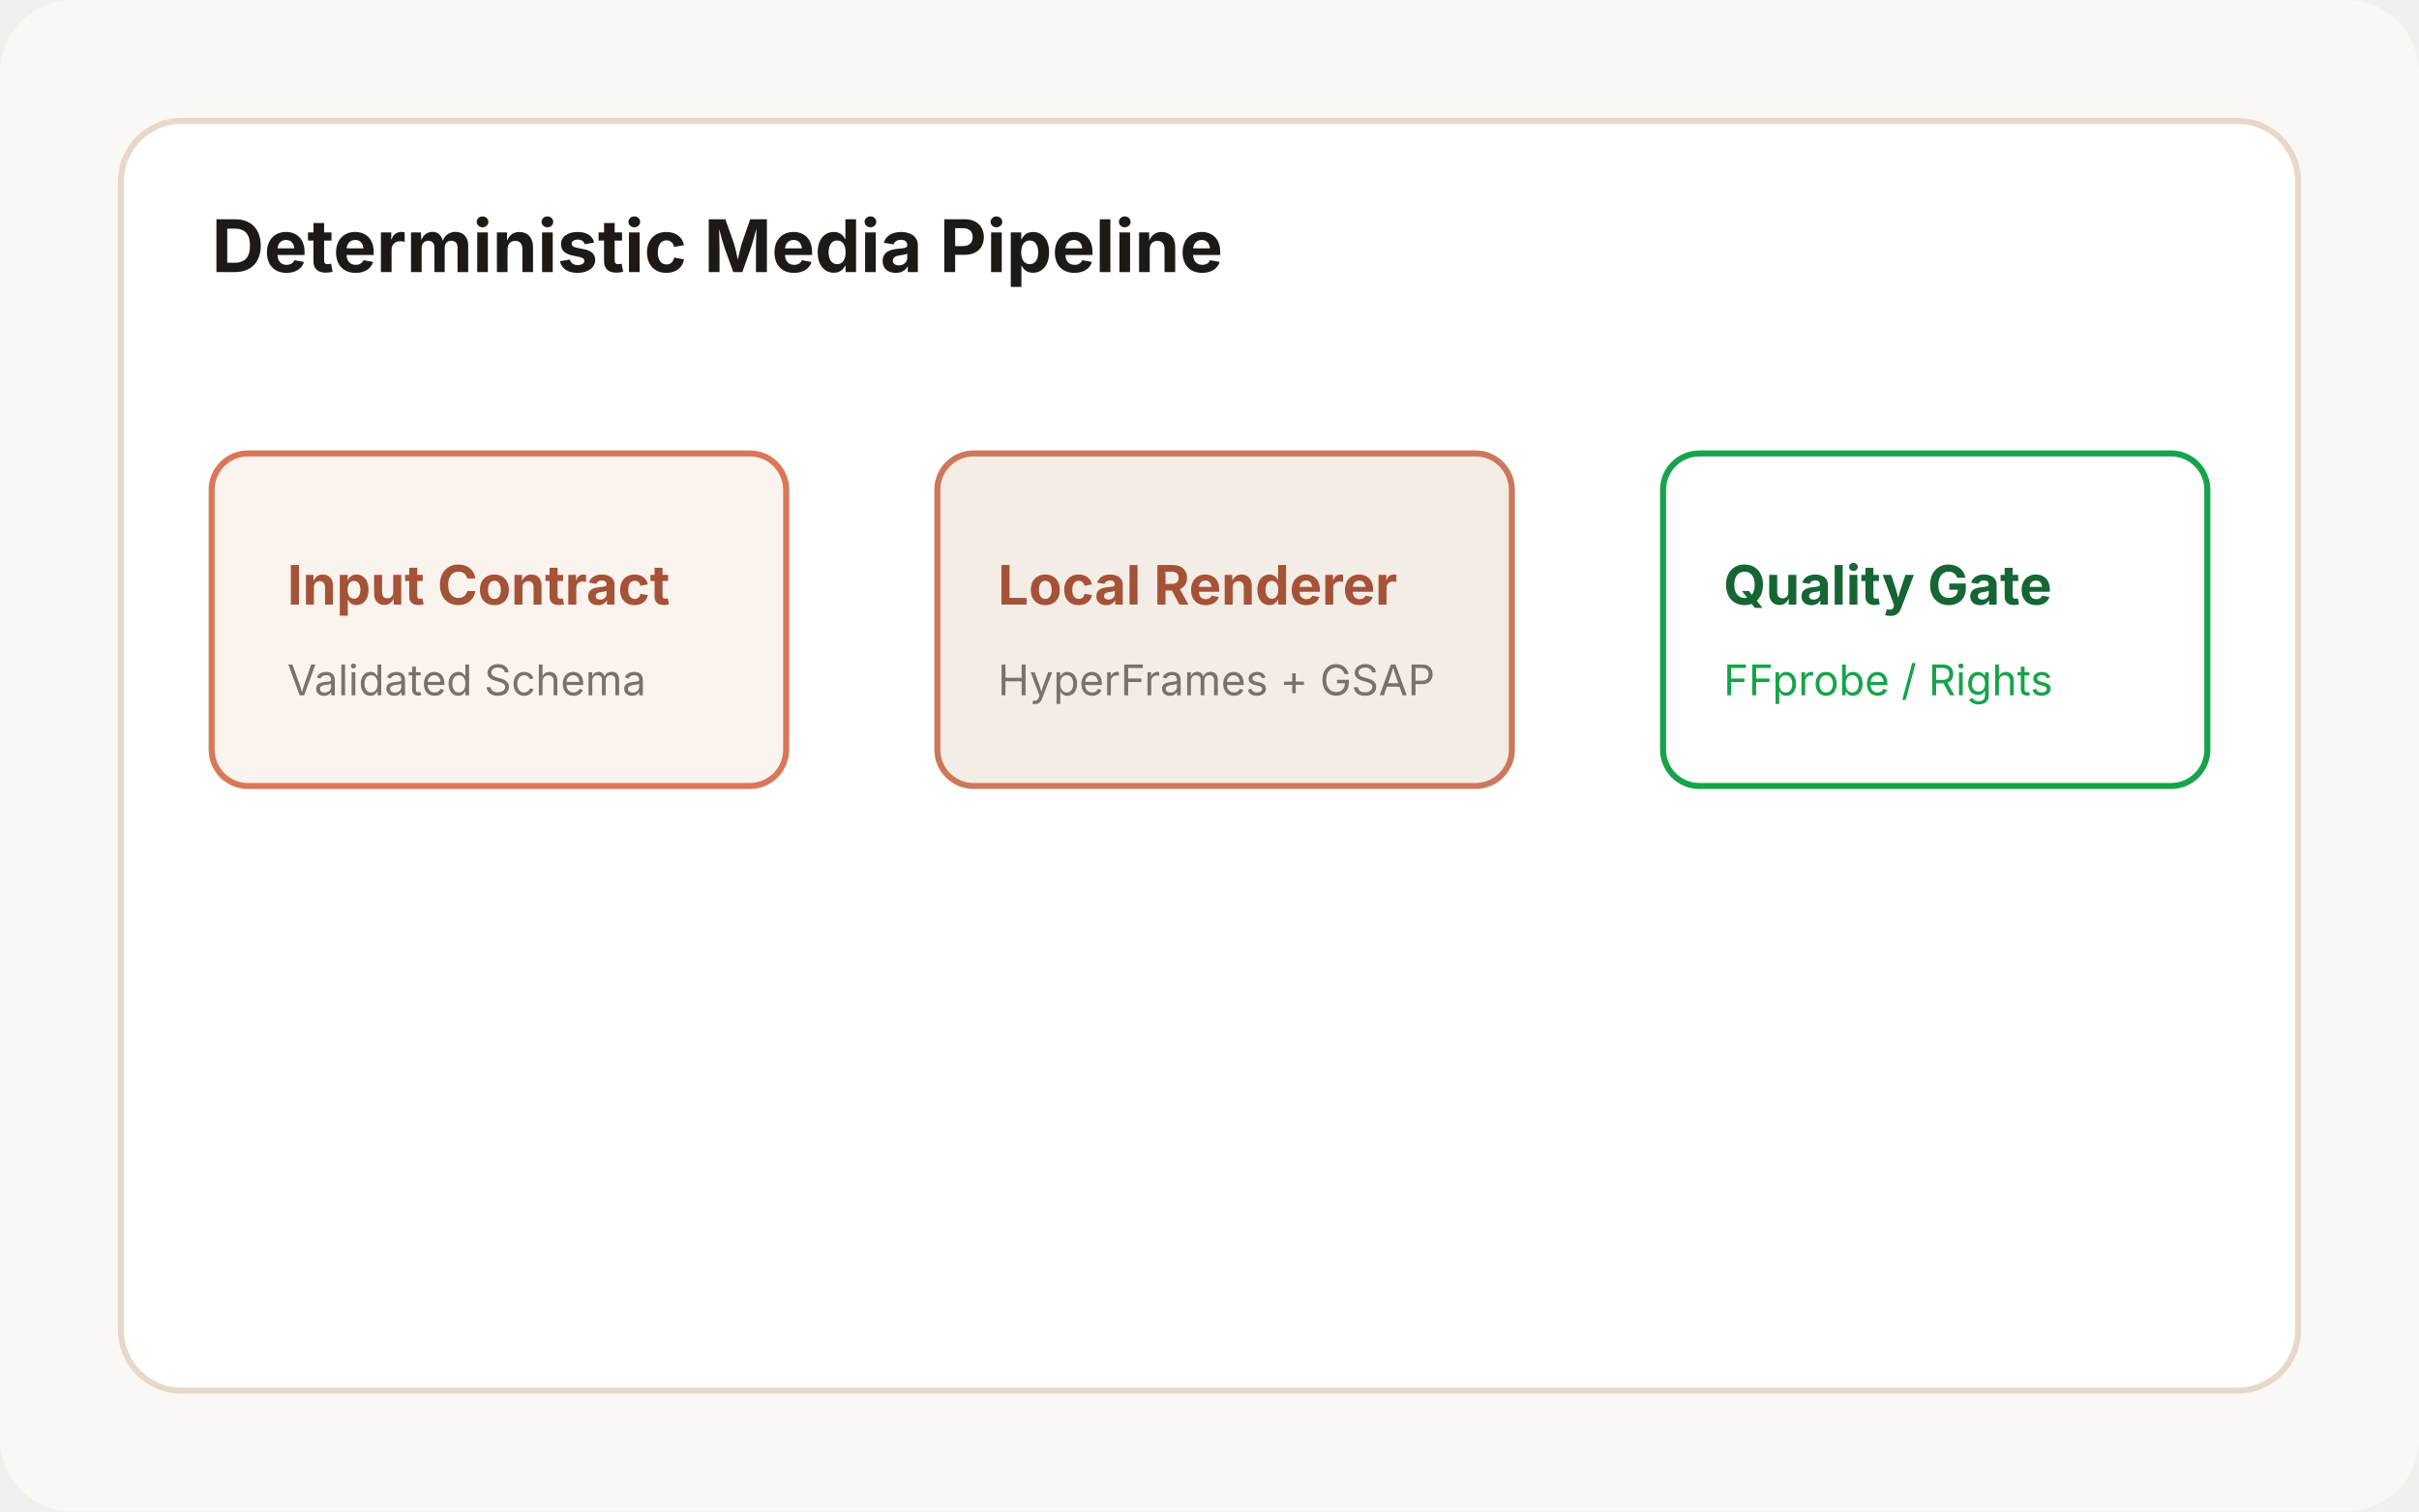
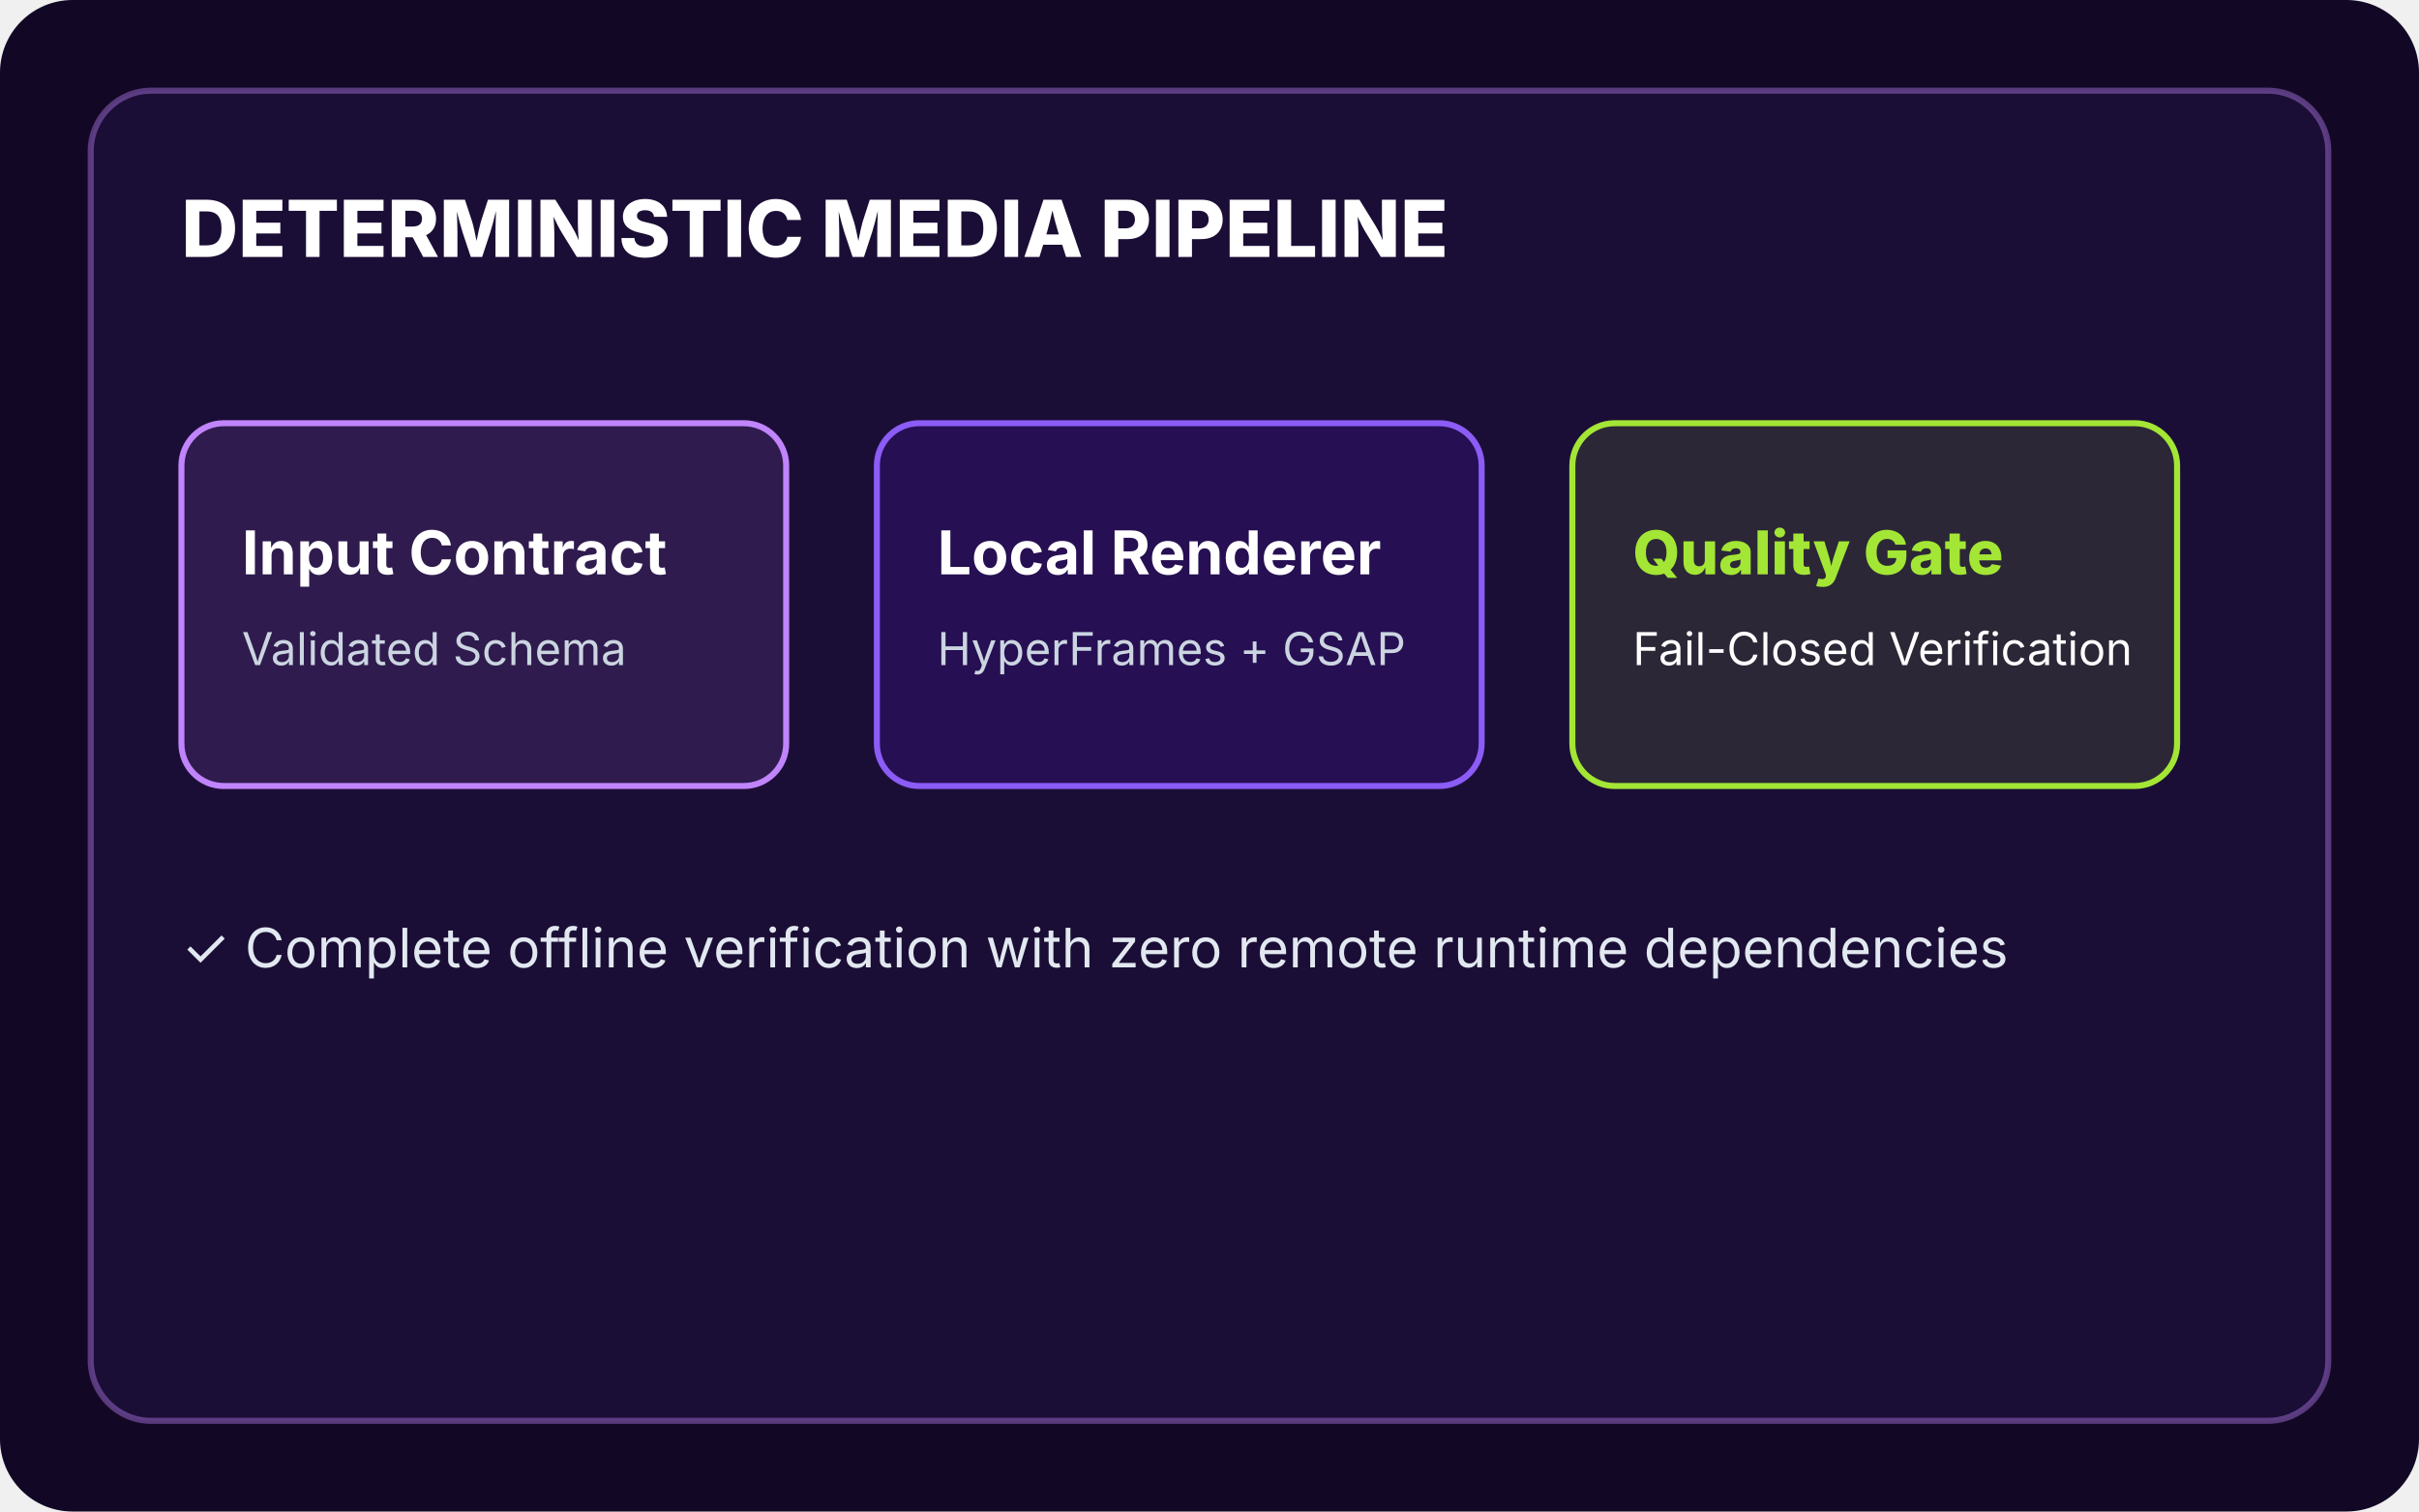
<svg xmlns="http://www.w3.org/2000/svg" viewBox="0 0 800 500" width="800" height="500">
-   <rect width="100%" height="100%" fill="#faf8f5" rx="24" />
-   <rect x="40" y="40" width="720" height="420" fill="#ffffff" stroke="#e7d8cc" stroke-width="2" rx="20" />
-   <text x="70" y="90" font-family="-apple-system, sans-serif" font-size="24" font-weight="bold" fill="#1c1917">Deterministic Media Pipeline</text>
-   <rect x="70" y="150" width="190" height="110" fill="#fbf3ee" stroke="#d97757" stroke-width="2" rx="12" />
-   <text x="95" y="200" font-family="-apple-system, sans-serif" font-size="18" font-weight="bold" fill="#a45338">Input Contract</text>
-   <text x="95" y="230" font-family="-apple-system, sans-serif" font-size="14" fill="#78716c">Validated Schema</text>
-   <rect x="310" y="150" width="190" height="110" fill="#f4ede6" stroke="#cc785c" stroke-width="2" rx="12" />
-   <text x="330" y="200" font-family="-apple-system, sans-serif" font-size="18" font-weight="bold" fill="#a45338">Local Renderer</text>
-   <text x="330" y="230" font-family="-apple-system, sans-serif" font-size="14" fill="#78716c">HyperFrames + GSAP</text>
-   <rect x="550" y="150" width="180" height="110" fill="#ffffff" stroke="#16a34a" stroke-width="2" rx="12" />
-   <text x="570" y="200" font-family="-apple-system, sans-serif" font-size="18" font-weight="bold" fill="#166534">Quality Gate</text>
-   <text x="570" y="230" font-family="-apple-system, sans-serif" font-size="14" fill="#16a34a">FFprobe / Rights</text>
+   <rect width="100%" height="100%" fill="#120826" rx="24" />
+   <rect x="30" y="30" width="740" height="440" fill="#1b0e36" stroke="rgba(192, 132, 252, 0.4)" stroke-width="2" rx="20" />
+   <text x="60" y="85" font-family="-apple-system, sans-serif" font-size="26" font-weight="800" fill="#ffffff">DETERMINISTIC MEDIA PIPELINE</text>
+   <rect x="60" y="140" width="200" height="120" fill="rgba(192, 132, 252, 0.12)" stroke="#c084fc" stroke-width="2" rx="14" />
+   <text x="80" y="190" font-family="-apple-system, sans-serif" font-size="20" font-weight="700" fill="#ffffff">Input Contract</text>
+   <text x="80" y="220" font-family="-apple-system, sans-serif" font-size="15" fill="#cbd5e1">Validated Schema</text>
+   <rect x="290" y="140" width="200" height="120" fill="rgba(46, 16, 101, 0.6)" stroke="#8b5cf6" stroke-width="2" rx="14" />
+   <text x="310" y="190" font-family="-apple-system, sans-serif" font-size="20" font-weight="700" fill="#ffffff">Local Renderer</text>
+   <text x="310" y="220" font-family="-apple-system, sans-serif" font-size="15" fill="#cbd5e1">HyperFrames + GSAP</text>
+   <rect x="520" y="140" width="200" height="120" fill="rgba(163, 230, 53, 0.12)" stroke="#a3e635" stroke-width="2" rx="14" />
+   <text x="540" y="190" font-family="-apple-system, sans-serif" font-size="20" font-weight="800" fill="#a3e635">Quality Gate</text>
+   <text x="540" y="220" font-family="-apple-system, sans-serif" font-size="15" fill="#ffffff">Fail-Closed Verification</text>
+   <text x="60" y="320" font-family="-apple-system, sans-serif" font-size="18" fill="#e2e8f0">✓ Complete offline verification with zero remote runtime dependencies</text>
</svg>
